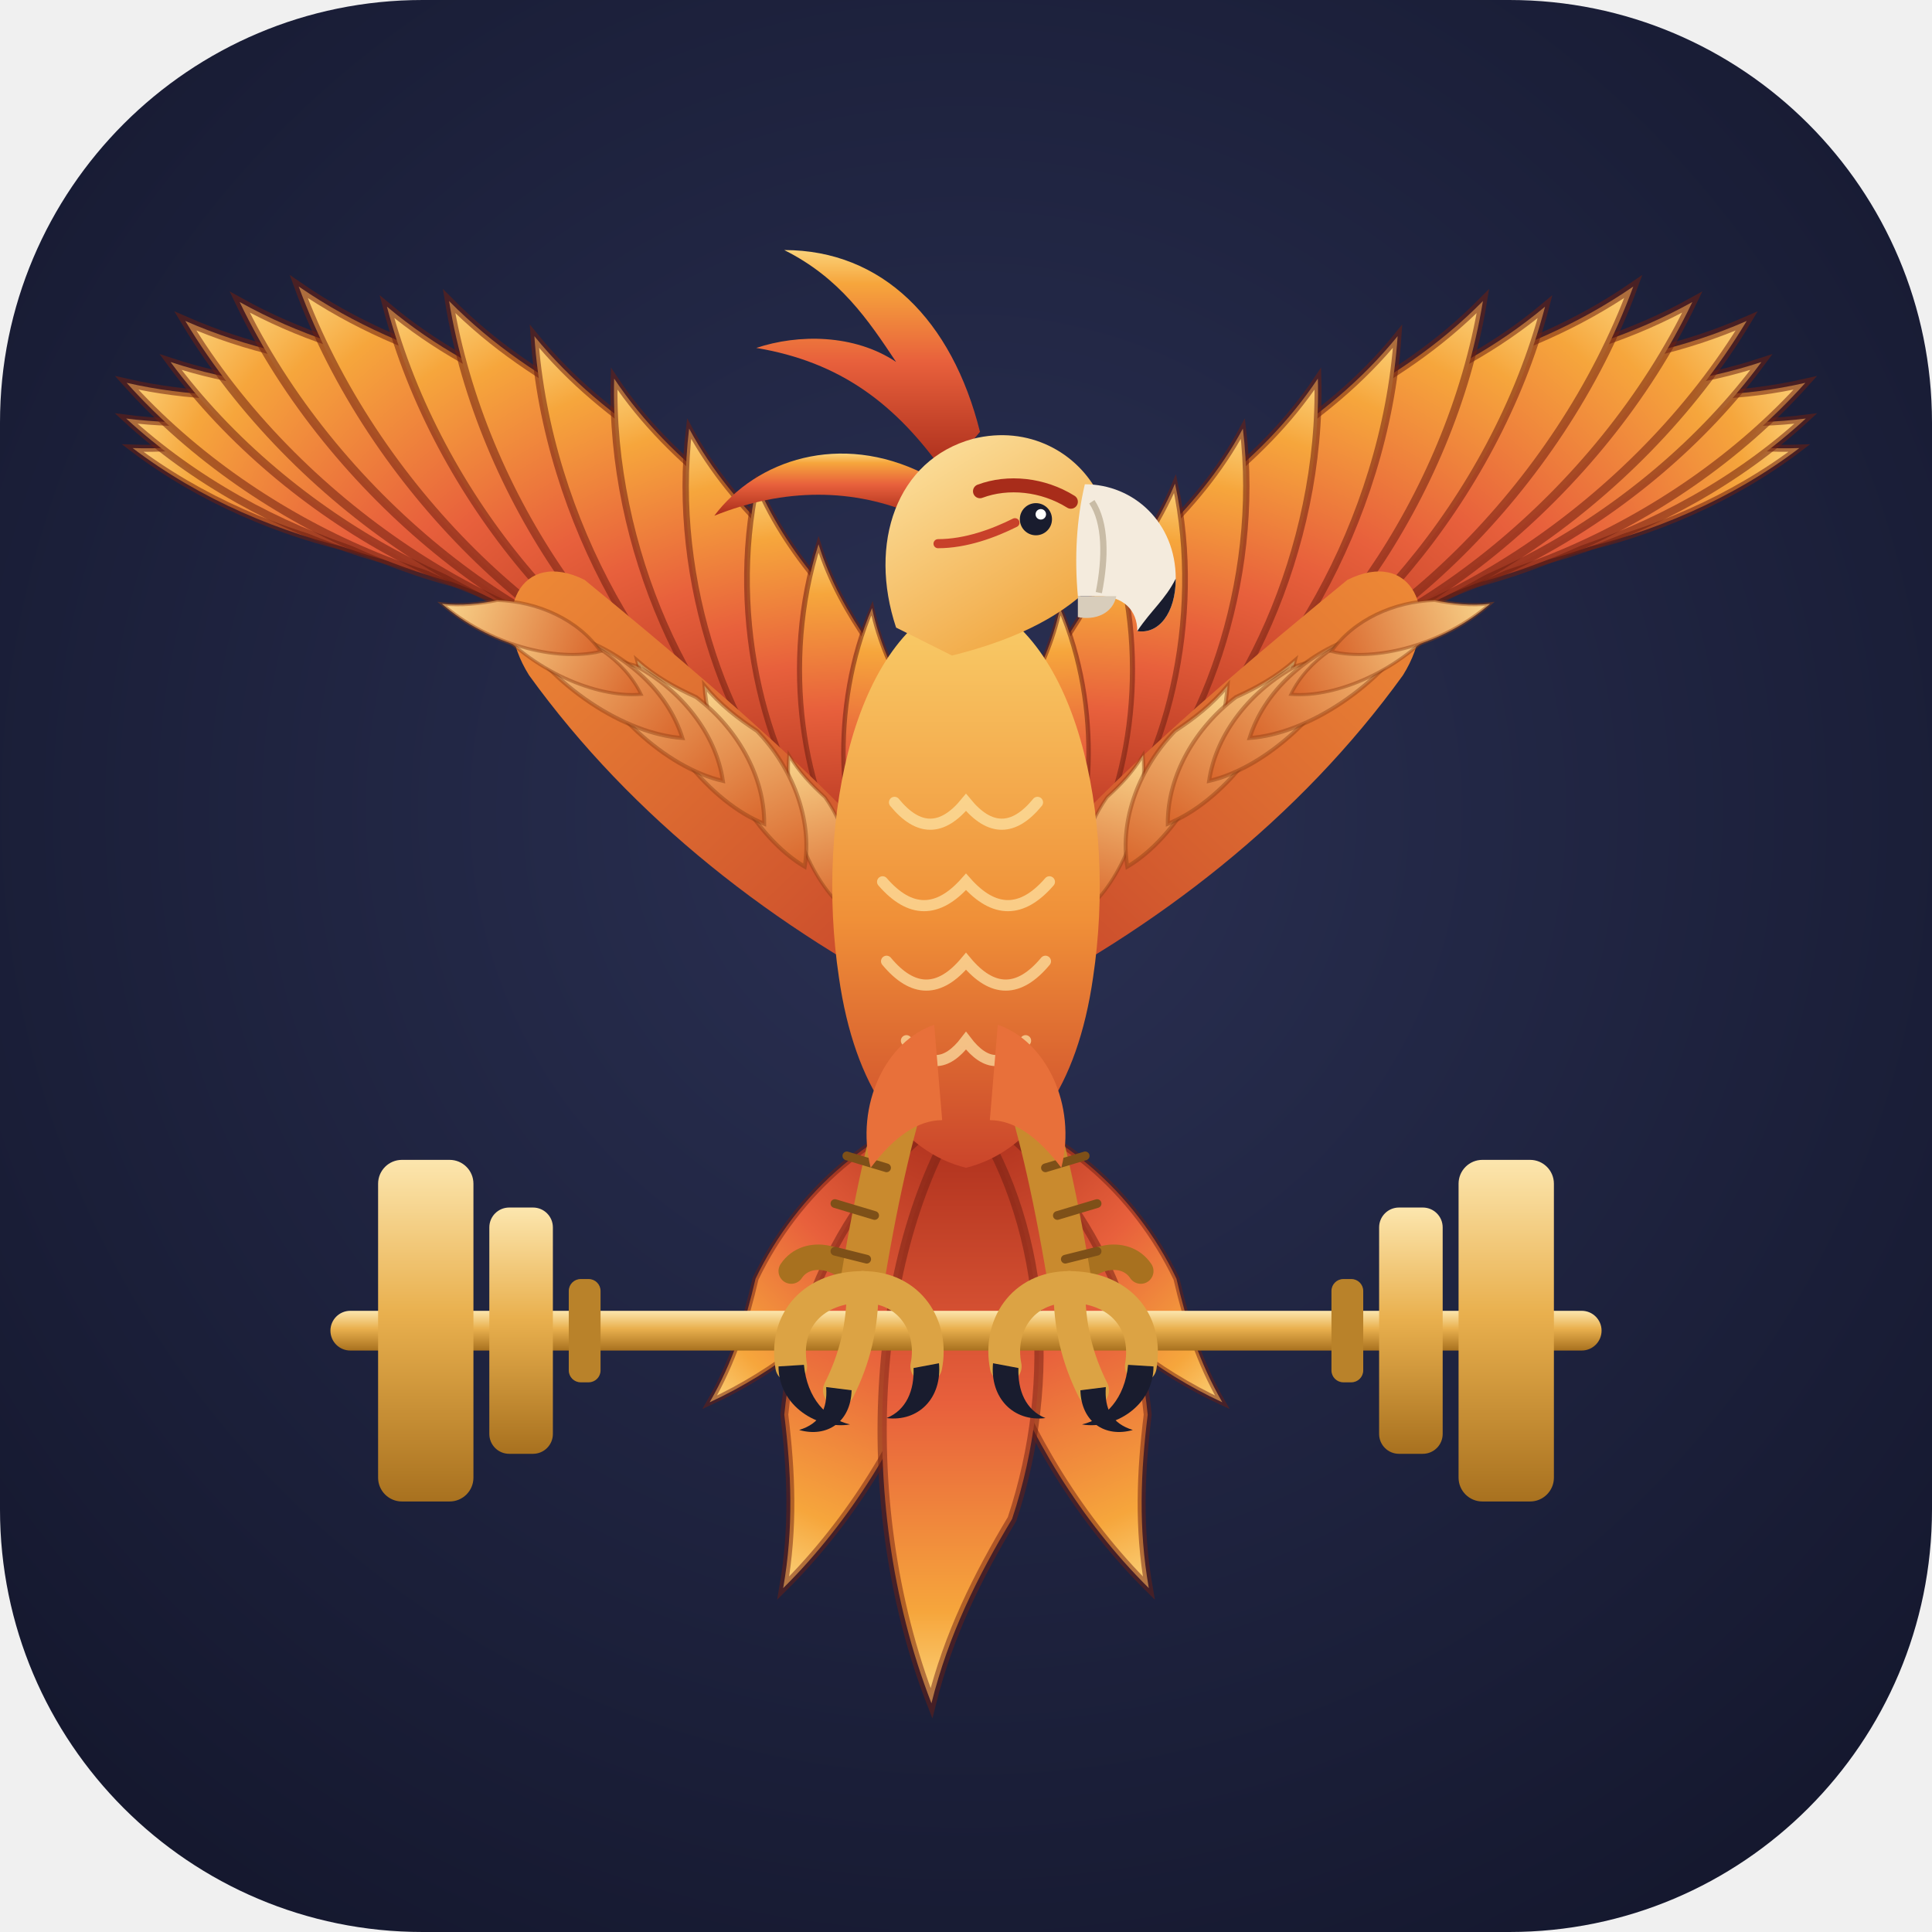
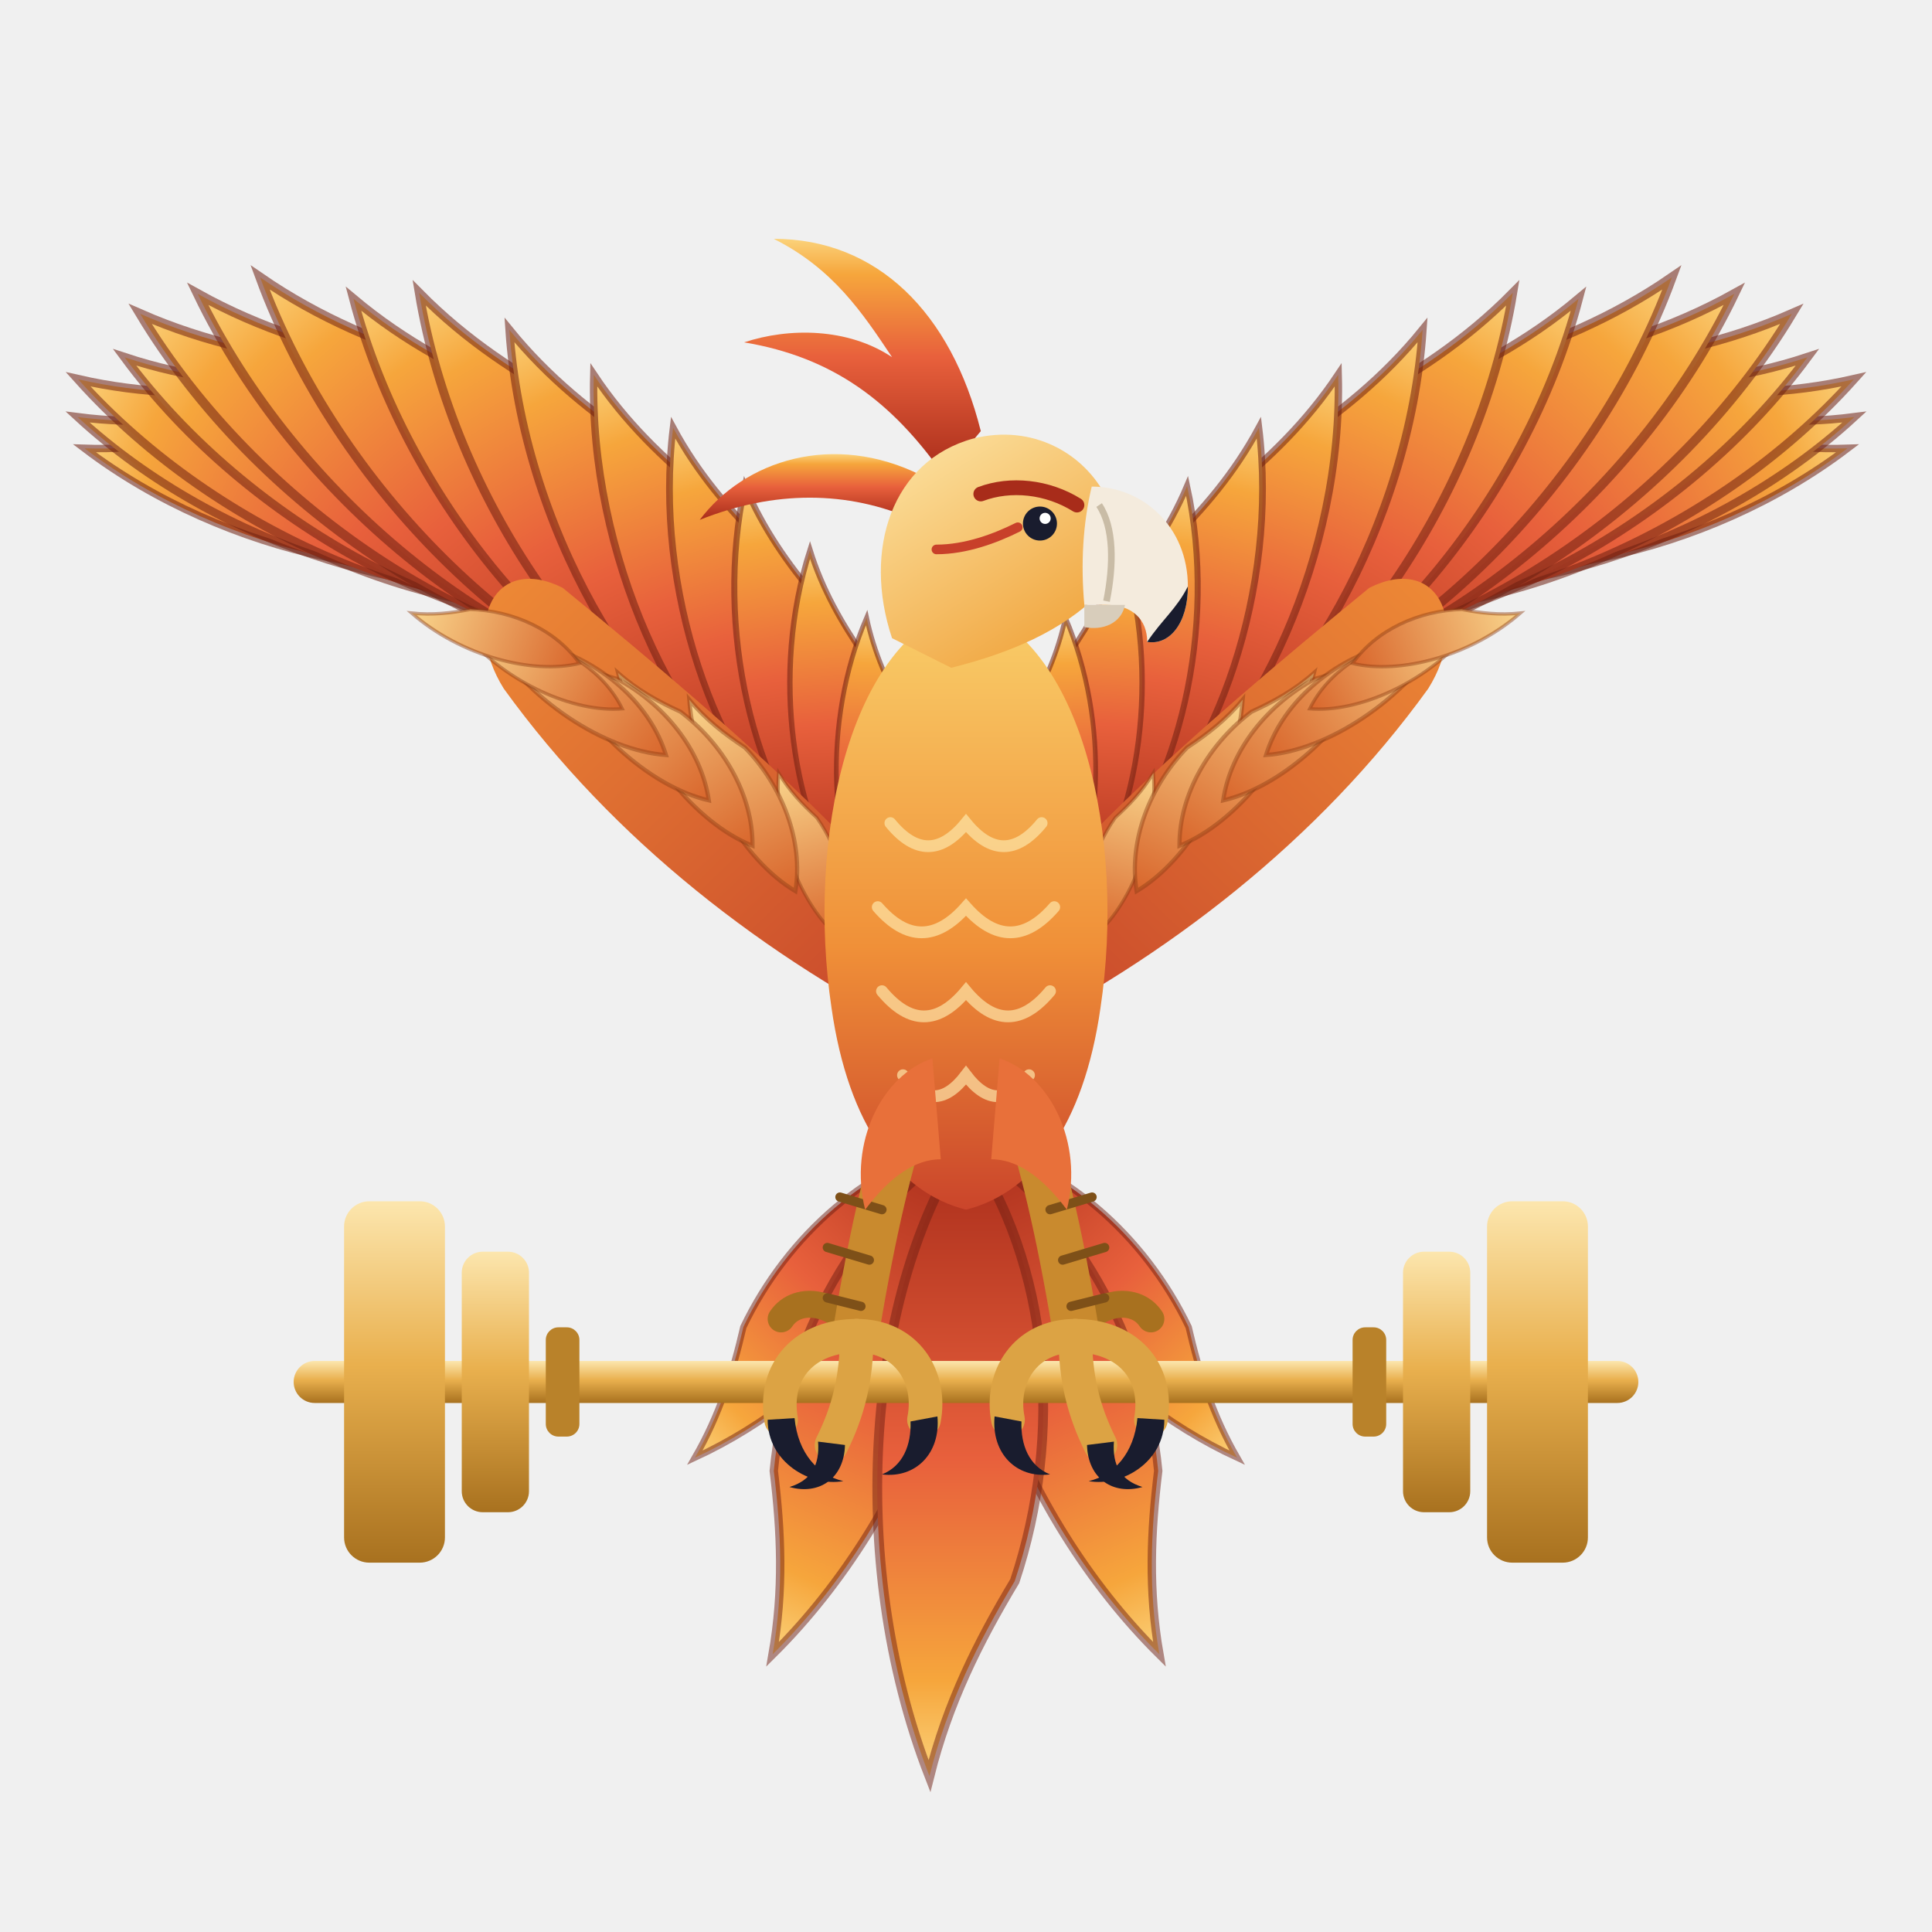
<svg xmlns="http://www.w3.org/2000/svg" viewBox="0 0 512 512">
-   <defs>
-     <radialGradient id="fxFondo" cx=".5" cy=".42" r=".75">
-       <stop offset="0" stop-color="#2B3154" />
-       <stop offset="1" stop-color="#12152A" />
-     </radialGradient>
-   </defs>
-   <rect width="512" height="512" rx="112" fill="url(#fxFondo)" />
-   <svg x="14" y="14" width="484" height="484" viewBox="0 0 200 200">
+   <svg x="0" y="8" width="512" height="512" viewBox="0 0 200 200">
    <defs>
      <linearGradient id="fxPluma" x1="0" y1="1" x2="0" y2="0">
        <stop offset="0" stop-color="#A82C1A" />
        <stop offset=".5" stop-color="#E8603C" />
        <stop offset=".85" stop-color="#F6A63C" />
        <stop offset="1" stop-color="#FBD27A" />
      </linearGradient>
      <linearGradient id="fxCob" x1="0" y1="1" x2="0" y2="0">
        <stop offset="0" stop-color="#D9662C" />
        <stop offset="1" stop-color="#F9D58C" />
      </linearGradient>
      <linearGradient id="fxHombro" x1="0" y1="1" x2="1" y2="0">
        <stop offset="0" stop-color="#C4402A" />
        <stop offset="1" stop-color="#EE8A36" />
      </linearGradient>
      <linearGradient id="fxCuerpo" gradientUnits="userSpaceOnUse" x1="0" y1="58" x2="0" y2="132">
        <stop offset="0" stop-color="#F9CF6A" />
        <stop offset=".55" stop-color="#F09038" />
        <stop offset="1" stop-color="#C8402A" />
      </linearGradient>
      <linearGradient id="fxCabeza" gradientUnits="userSpaceOnUse" x1="92" y1="34" x2="112" y2="66">
        <stop offset="0" stop-color="#FCE3A2" />
        <stop offset="1" stop-color="#F0A23A" />
      </linearGradient>
      <linearGradient id="fxOro" x1="0" y1="0" x2="0" y2="1">
        <stop offset="0" stop-color="#FCE6AE" />
        <stop offset=".45" stop-color="#E9B04E" />
        <stop offset="1" stop-color="#A8711F" />
      </linearGradient>
      <path id="pl" d="M0,0 C8,-12 10,-34 3,-52 C1.5,-46 -1,-41 -4,-36 C-8,-24 -7,-10 0,0Z" />
      <g id="fxAla">
        <g fill="url(#fxPluma)" stroke="#6E1F12" stroke-width=".8" stroke-opacity=".55">
          <use href="#pl" transform="translate(149,52) rotate(74) scale(1.1)" />
          <use href="#pl" transform="translate(146.3,55.1) rotate(68.6) scale(1.2)" />
          <use href="#pl" transform="translate(143.6,58.3) rotate(63.1) scale(1.3)" />
          <use href="#pl" transform="translate(140.9,61.4) rotate(57.7) scale(1.3)" />
          <use href="#pl" transform="translate(138.1,64.6) rotate(52.3) scale(1.4)" />
          <use href="#pl" transform="translate(135.4,67.7) rotate(46.9) scale(1.4)" />
          <use href="#pl" transform="translate(132.7,70.9) rotate(41.4) scale(1.4)" />
          <use href="#pl" transform="translate(130,74) rotate(36) scale(1.3)" />
          <use href="#pl" transform="translate(127.3,77.1) rotate(30.6) scale(1.3)" />
          <use href="#pl" transform="translate(124.6,80.3) rotate(25.1) scale(1.2)" />
          <use href="#pl" transform="translate(121.9,83.4) rotate(19.7) scale(1.1)" />
          <use href="#pl" transform="translate(119.1,86.6) rotate(14.3) scale(1)" />
          <use href="#pl" transform="translate(116.4,89.7) rotate(8.9) scale(0.9)" />
          <use href="#pl" transform="translate(113.7,92.9) rotate(3.4) scale(0.8)" />
          <use href="#pl" transform="translate(111,96) rotate(-2) scale(0.7)" />
        </g>
        <path d="M100,104 C108,90 126,74 148,56 C156,52 160,60 155,68 C142,86 124,100 104,110Z" fill="url(#fxHombro)" />
        <g fill="url(#fxCob)" stroke="#8E3E16" stroke-width="1" stroke-opacity=".45">
          <use href="#pl" transform="translate(110,103) rotate(8) scale(0.4)" />
          <use href="#pl" transform="translate(115.1,97.6) rotate(16.9) scale(0.4)" />
          <use href="#pl" transform="translate(120.3,92.1) rotate(25.7) scale(0.5)" />
          <use href="#pl" transform="translate(125.4,86.7) rotate(34.6) scale(0.5)" />
          <use href="#pl" transform="translate(130.6,81.3) rotate(43.4) scale(0.5)" />
          <use href="#pl" transform="translate(135.7,75.9) rotate(52.3) scale(0.5)" />
          <use href="#pl" transform="translate(140.9,70.4) rotate(61.1) scale(0.4)" />
          <use href="#pl" transform="translate(146,65) rotate(70) scale(0.4)" />
        </g>
      </g>
      <g id="fxGarra">
        <path d="M107,118 C109,124 111,132 113,144" fill="none" stroke="#C98A2E" stroke-width="5.5" stroke-linecap="round" />
        <path d="M110,130 l5,-1.5 M111.5,136 l5,-1.5 M112.5,141.5 l4,-1" stroke="#7E5018" stroke-width="1.1" stroke-linecap="round" />
        <path d="M104,112 C110,114 114,122 112,130 C109,126 106,124 103,124Z" fill="#E8703A" />
        <g fill="none" stroke="#DCA344" stroke-width="4" stroke-linecap="round">
          <path d="M113,145 C107,145 104,150 105,155" />
          <path d="M113,145 C113,150 114,154 116,158" />
          <path d="M113,145 C119,145 123,149 122,155" />
        </g>
        <g fill="#191C2E">
          <path d="M103.4,154.6 C103,159 106,162 110,161.5 C107.5,160.5 106.5,158 106.6,155.2Z" />
          <path d="M114.4,158 C114.5,162 117.5,164 121,163 C118.4,162.2 117.4,160.4 117.6,157.6Z" />
          <path d="M120.4,154.8 C120,159 117.6,161.6 114.6,162.3 C118.6,163 123.6,160 123.6,155Z" />
        </g>
      </g>
    </defs>
    <g transform="translate(13,9) scale(.87)">
      <g fill="url(#fxPluma)" stroke="#6E1F12" stroke-width=".8" stroke-opacity=".5">
        <use href="#pl" transform="translate(100,122) rotate(136) scale(.95)" />
        <use href="#pl" transform="translate(100,122) rotate(224) scale(.95) scale(-1,1)" />
        <use href="#pl" transform="translate(100,122) rotate(156) scale(1.25)" />
        <use href="#pl" transform="translate(100,122) rotate(204) scale(1.25) scale(-1,1)" />
        <use href="#pl" transform="translate(100,122) rotate(180) scale(1.45)" />
      </g>
      <use href="#fxAla" />
      <use href="#fxAla" transform="translate(200,0) scale(-1,1)" />
      <path d="M113,145 C115,141 120,140 122,143 M87,145 C85,141 80,140 78,143" fill="none" stroke="#A8711F" stroke-width="3.2" stroke-linecap="round" />
      <path d="M100,58 C114,62 119,86 116,106 C114,120 108,128 100,130 C92,128 86,120 84,106 C81,86 86,62 100,58Z" fill="url(#fxCuerpo)" />
      <g fill="none" stroke="#FDE6A8" stroke-width="1.4" stroke-linecap="round" opacity=".7">
        <path d="M91,84 Q95.5,89.5 100,84 Q104.5,89.5 109,84" />
        <path d="M89.5,94 Q94.7,100 100,94 Q105.3,100 110.5,94" />
        <path d="M90,104 Q95,110 100,104 Q105,110 110,104" />
        <path d="M92.5,114 Q96.2,119 100,114 Q103.8,119 107.5,114" />
      </g>
      <g transform="translate(100,62) scale(.88) translate(-100,-62)">
        <g fill="url(#fxPluma)">
          <path d="M97,40 C90,30 82,24 70,22 C76,20 84,20 90,24 C86,18 82,12 74,8 C88,8 98,18 102,34Z" />
          <path d="M93,46 C84,42 74,42 64,46 C70,38 82,34 94,40Z" />
        </g>
        <path d="M90,62 C86,50 90,38 101,35 C109,33 116,37 119,43 L118,56 C113,61 106,64 98,66Z" fill="url(#fxCabeza)" />
        <path d="M117,41.5 C124,41.5 130,47 130,55 C130,60 127.5,63 124.5,62.5 C124.5,59.5 122.5,57.5 119,57.5 L116,57.5 C115.5,52 115.8,46.5 117,41.5Z" fill="#F4EBDD" />
        <path d="M124.5,62.5 C127.5,63 130,60 130,55 C128.5,58 126.5,59.5 124.5,62.5Z" fill="#191C2E" />
        <path d="M116,57.5 L121.5,57.5 C121,60 118.5,61 116,60.5Z" fill="#D8CDBB" />
        <path d="M118,44 C120,47 120,52 119,57" fill="none" stroke="#C9BCA6" stroke-width=".9" />
        <path d="M102,42.5 C106,41 111,41.5 115,44" fill="none" stroke="#A82C1A" stroke-width="2" stroke-linecap="round" />
        <path d="M107,47 C104,48.5 100,50 96,50" fill="none" stroke="#C8402A" stroke-width="1.3" stroke-linecap="round" />
        <circle cx="110" cy="46.5" r="2.3" fill="#191C2E" />
        <circle cx="110.7" cy="45.8" r=".75" fill="#fff" />
      </g>
      <rect x="20" y="148" width="160" height="5" rx="2.5" fill="url(#fxOro)" />
      <rect x="26" y="129" width="12" height="43" rx="3" fill="url(#fxOro)" />
      <rect x="40" y="135" width="8" height="31" rx="2.5" fill="url(#fxOro)" />
      <rect x="50" y="144" width="4" height="13" rx="1.5" fill="#B9822A" />
      <rect x="162" y="129" width="12" height="43" rx="3" fill="url(#fxOro)" />
      <rect x="152" y="135" width="8" height="31" rx="2.5" fill="url(#fxOro)" />
      <rect x="146" y="144" width="4" height="13" rx="1.5" fill="#B9822A" />
      <use href="#fxGarra" />
      <use href="#fxGarra" transform="translate(200,0) scale(-1,1)" />
    </g>
  </svg>
</svg>
